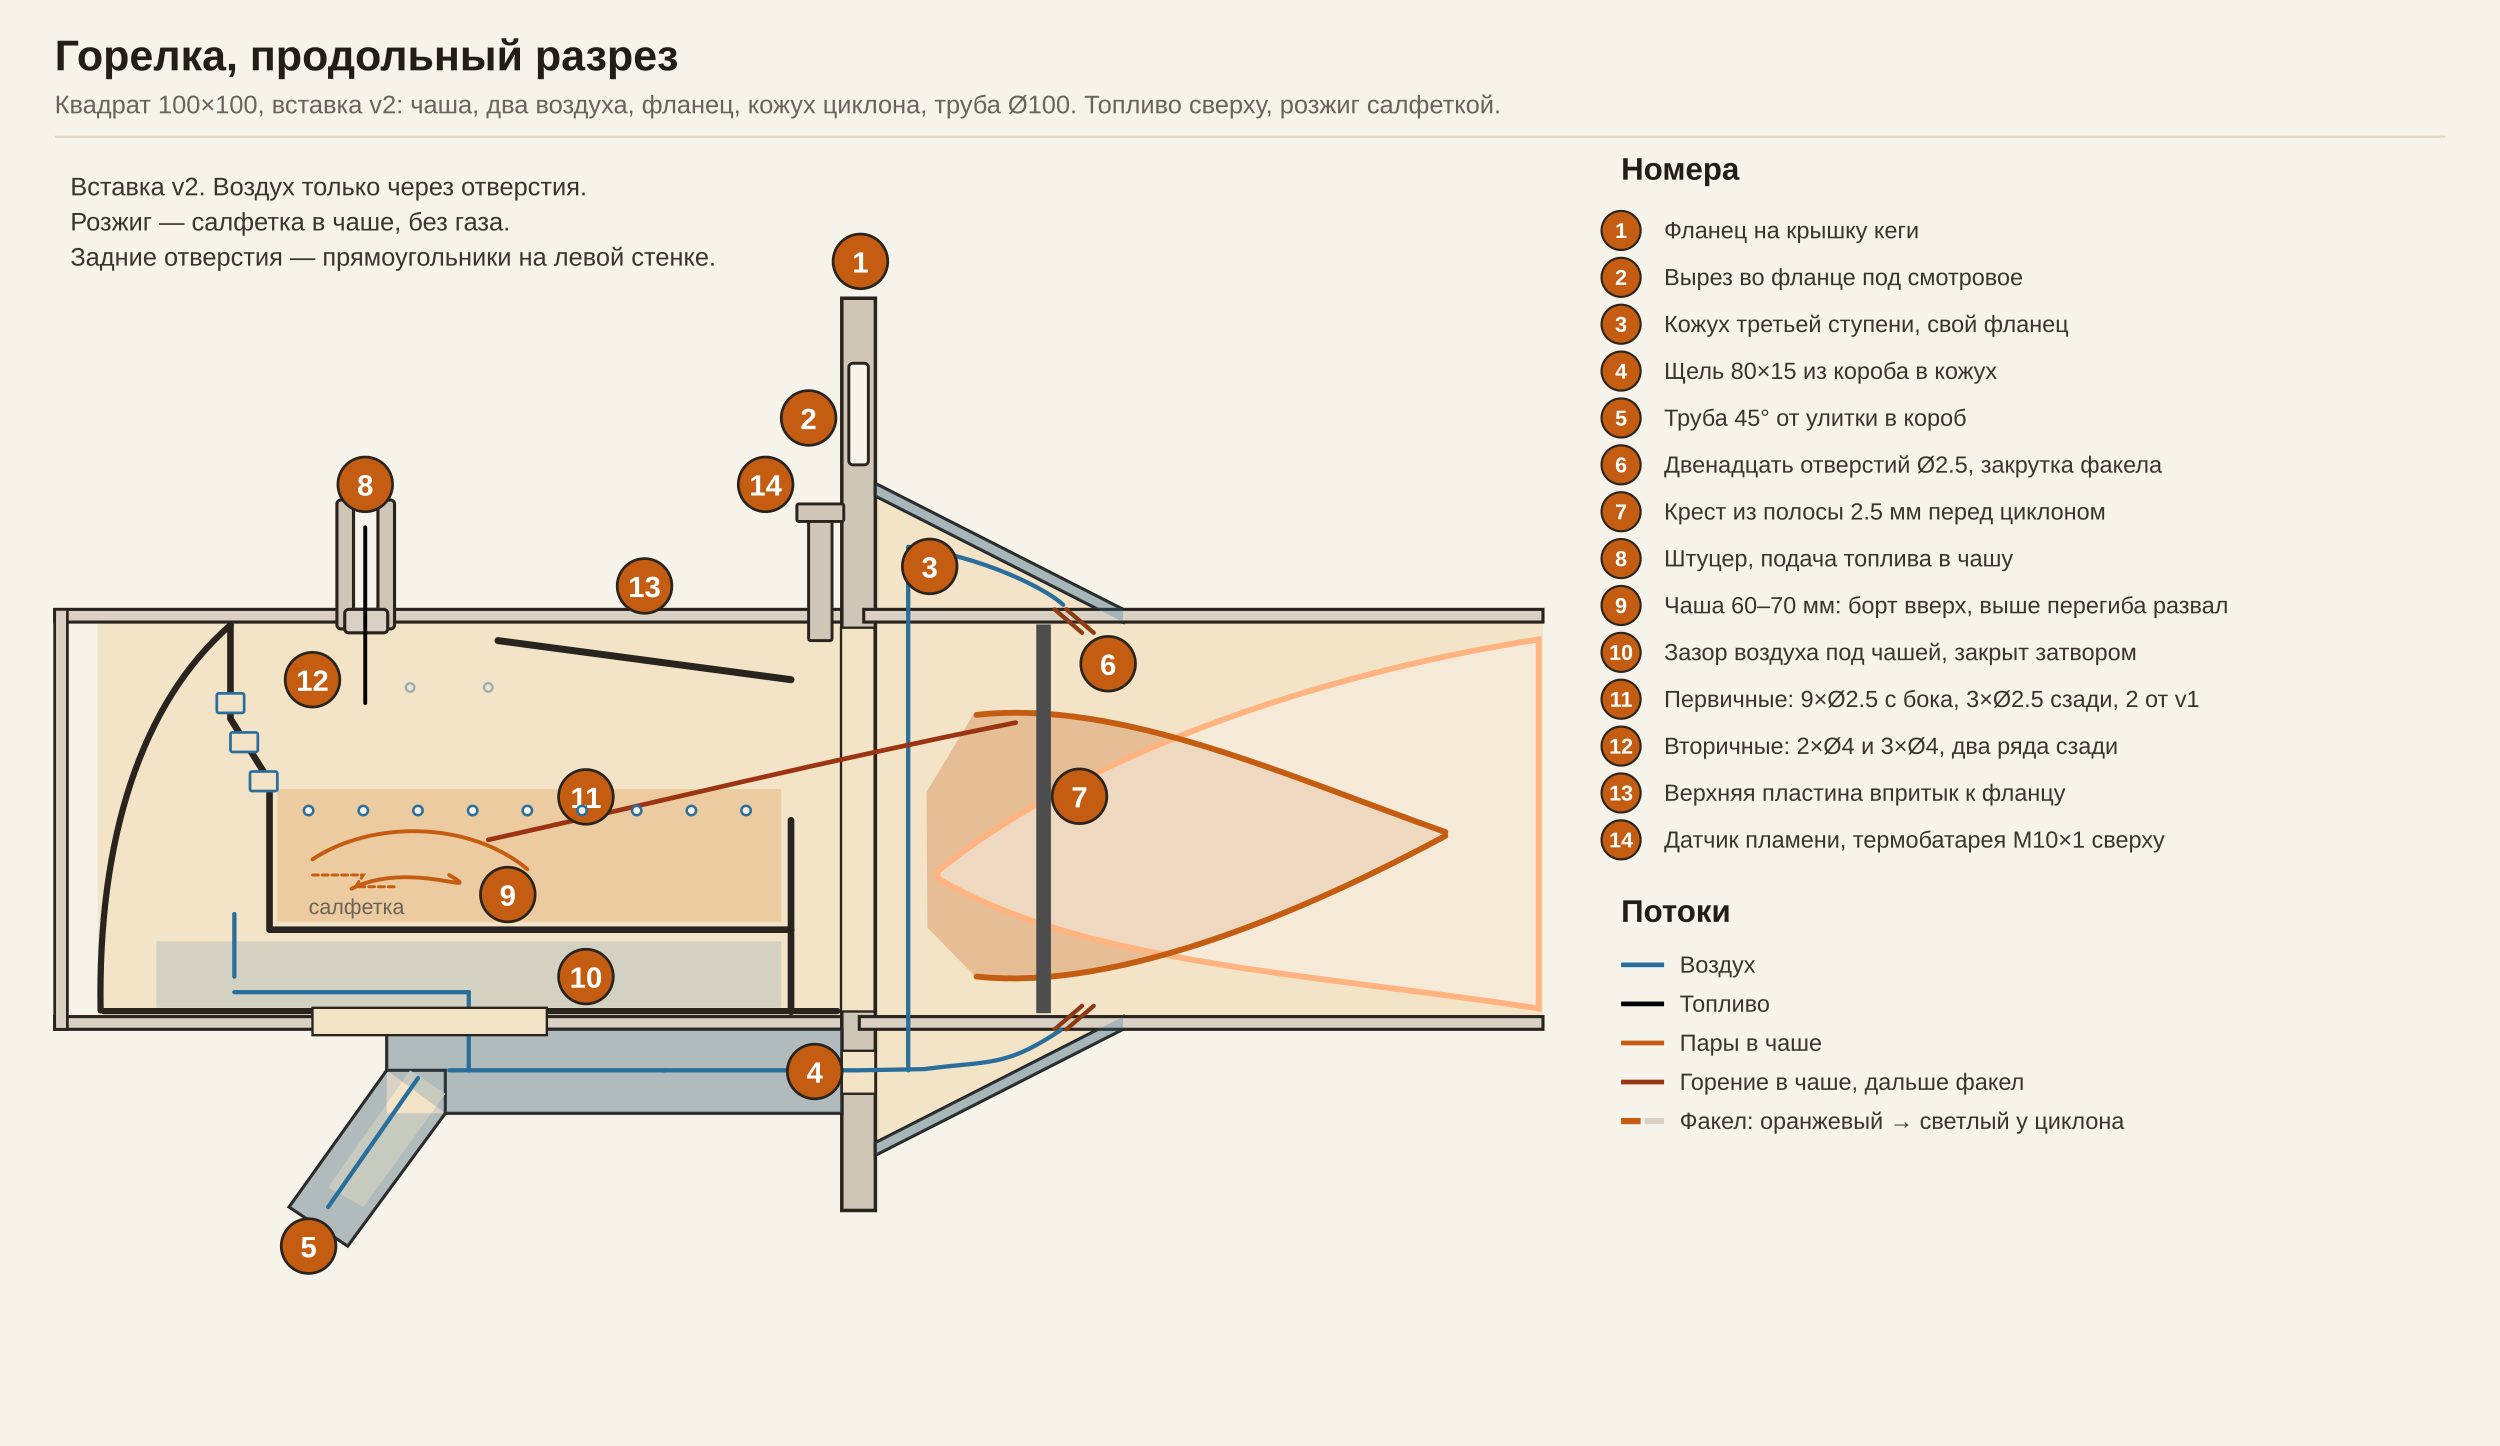
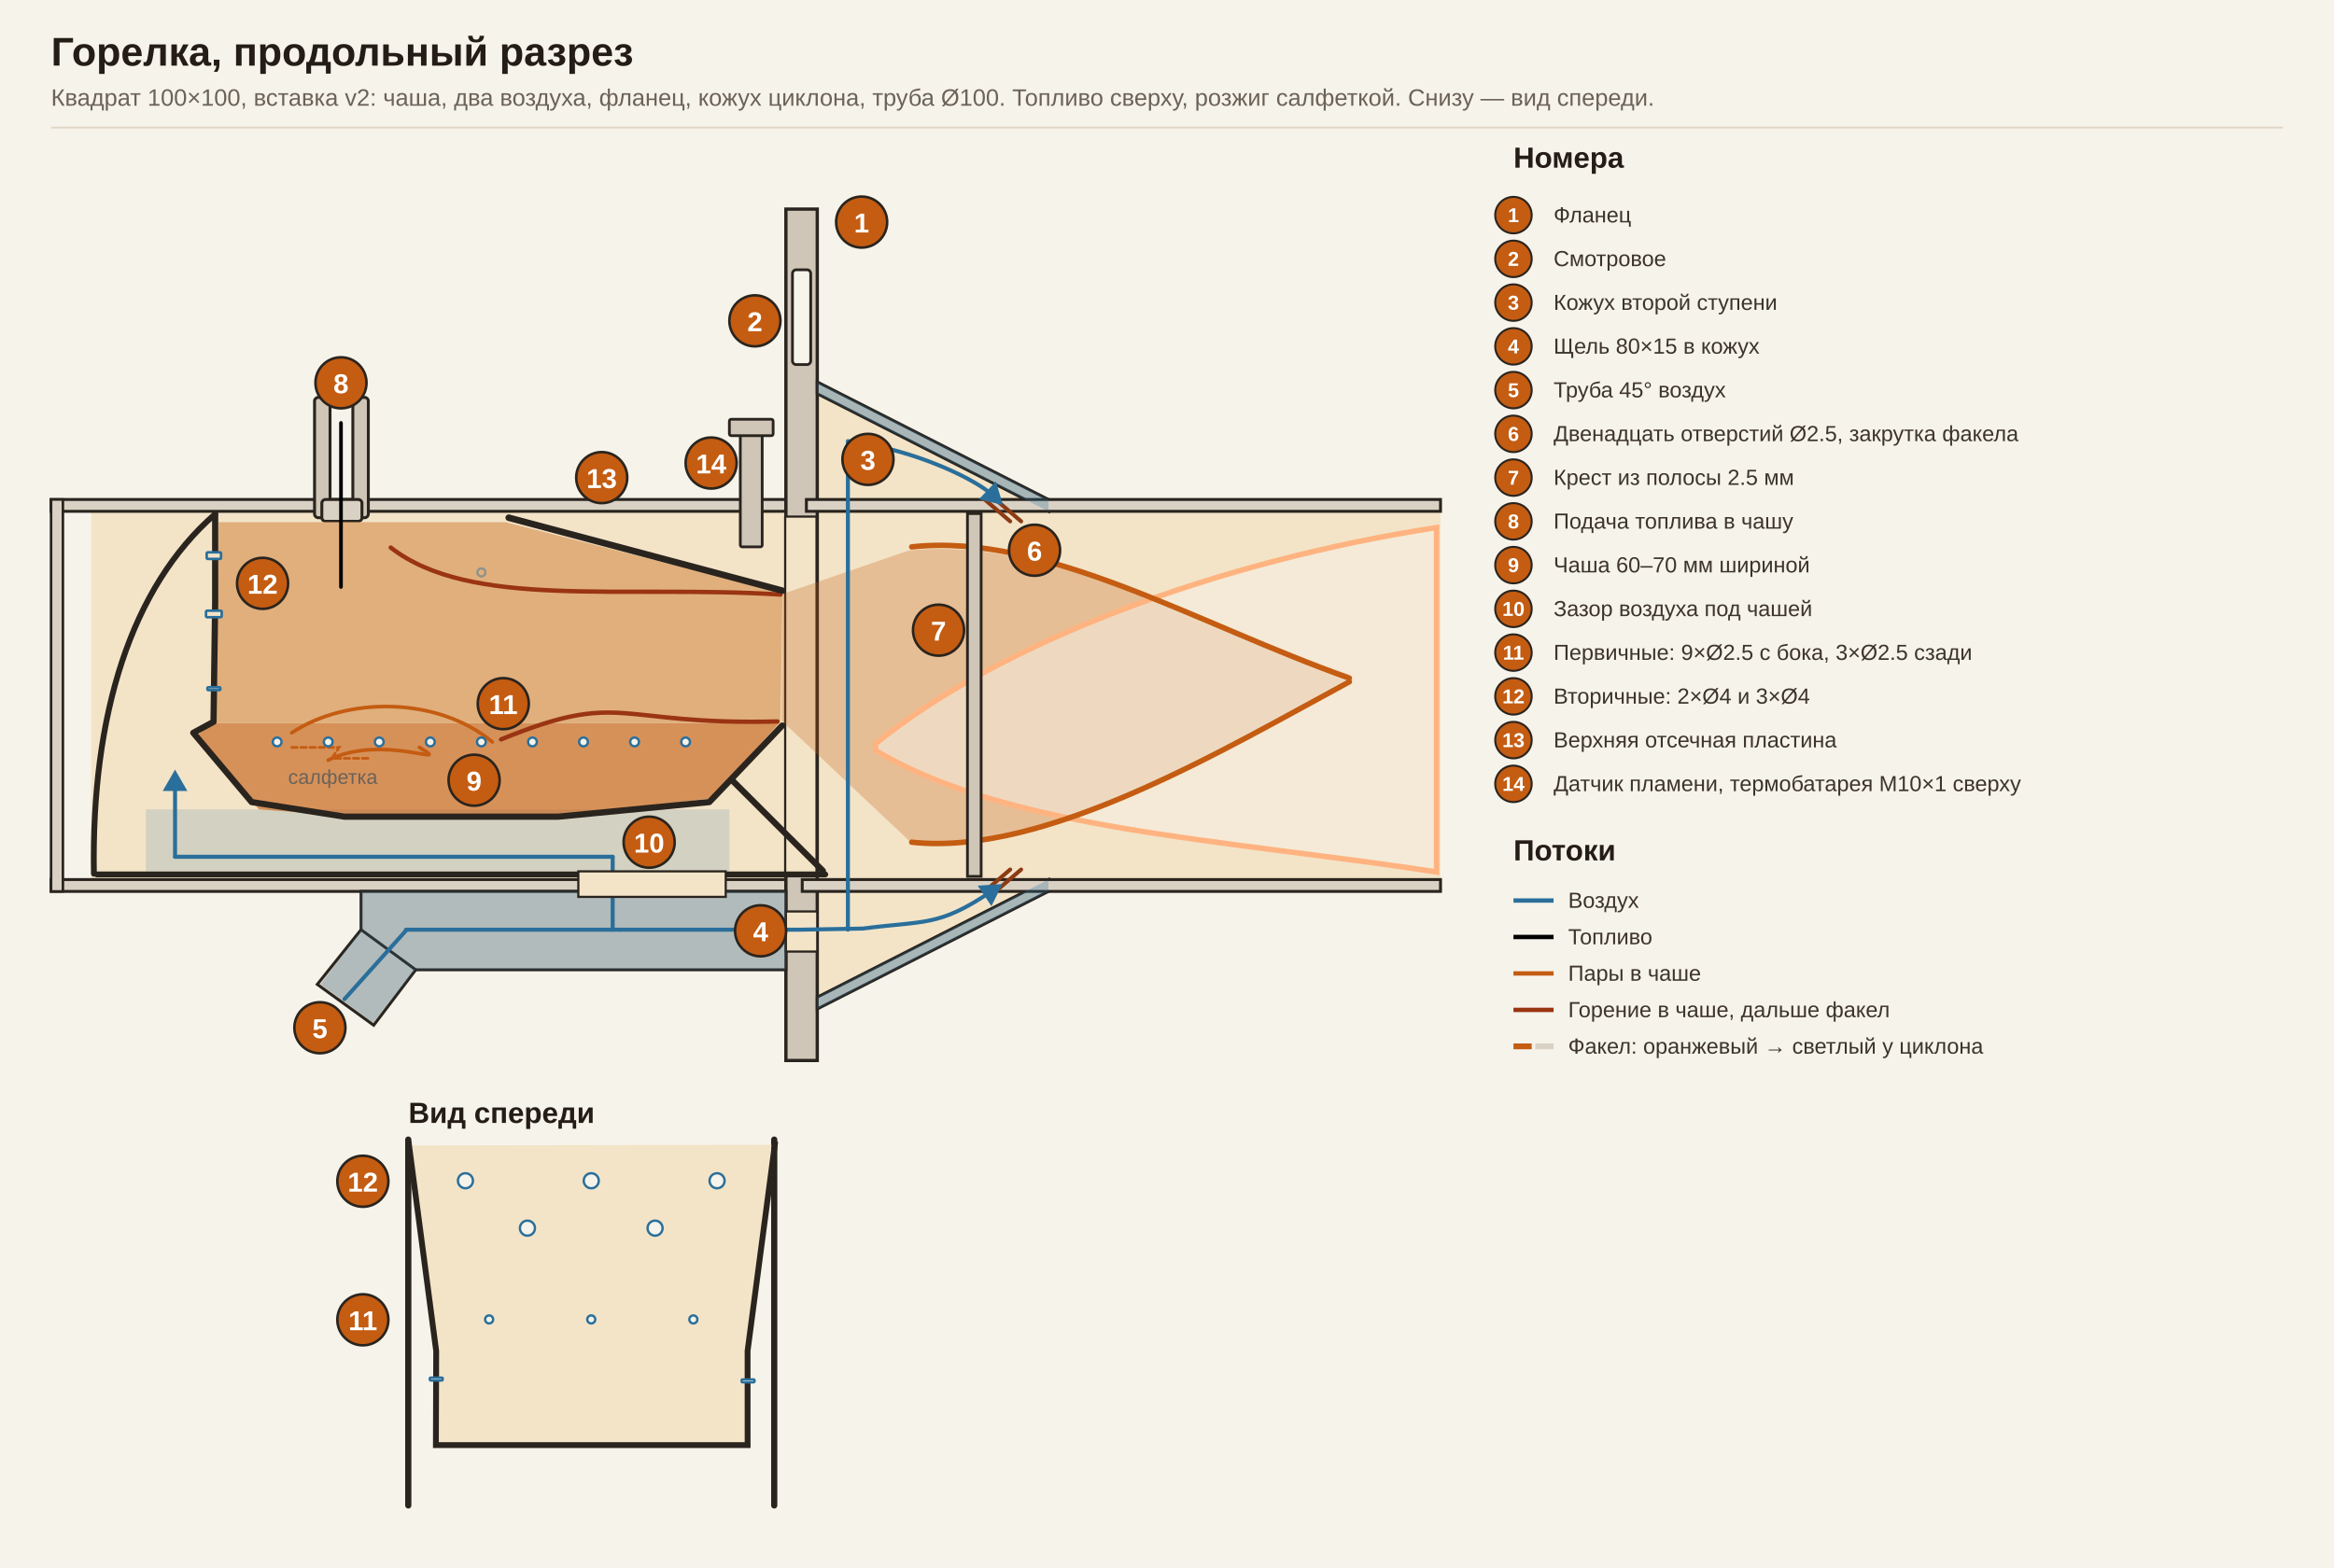
- <svg xmlns="http://www.w3.org/2000/svg" width="1280" height="740" viewBox="0 0 1280 740" version="1.1" id="svg63">
-   <defs id="defs63" />
-   <rect x="0" y="0" width="1280" height="740" fill="#f6f3ea" id="rect1" />
+ <svg xmlns="http://www.w3.org/2000/svg" width="1280" height="860" viewBox="0 0 1280 860" version="1.1" id="svg63">
+   <defs id="defs63">
+     <marker style="overflow:visible" id="marker68" refX="0" refY="0" orient="auto-start-reverse" markerWidth="1" markerHeight="1" viewBox="0 0 1 1" preserveAspectRatio="xMidYMid">
+       <path transform="scale(0.5)" style="fill:context-stroke;fill-rule:evenodd;stroke:context-stroke;stroke-width:1pt" d="M 5.77,0 -2.88,5 V -5 Z" id="path68" />
+     </marker>
+     <marker style="overflow:visible" id="marker67" refX="0" refY="0" orient="auto-start-reverse" markerWidth="1" markerHeight="1" viewBox="0 0 1 1" preserveAspectRatio="xMidYMid">
+       <path transform="scale(0.5)" style="fill:context-stroke;fill-rule:evenodd;stroke:context-stroke;stroke-width:1pt" d="M 5.77,0 -2.88,5 V -5 Z" id="path67" />
+     </marker>
+     <marker style="overflow:visible" id="Triangle" refX="0" refY="0" orient="auto-start-reverse" markerWidth="1" markerHeight="1" viewBox="0 0 1 1" preserveAspectRatio="xMidYMid">
+       <path transform="scale(0.5)" style="fill:context-stroke;fill-rule:evenodd;stroke:context-stroke;stroke-width:1pt" d="M 5.77,0 -2.88,5 V -5 Z" id="path135" />
+     </marker>
+   </defs>
+   <rect x="0" y="0" width="1280" height="860" fill="#f6f3ea" id="rect1" />
  <text x="28" y="36" font-family="Liberation Sans, DejaVu Sans, sans-serif" font-size="22" font-weight="700" fill="#241c16" id="text1">Горелка, продольный разрез</text>
-   <text x="28" y="58" font-family="Liberation Sans, DejaVu Sans, sans-serif" font-size="13" fill="#6b6258" id="text2">Квадрат 100×100, вставка v2: чаша, два воздуха, фланец, кожух циклона, труба Ø100. Топливо сверху, розжиг салфеткой.</text>
+   <text x="28" y="58" font-family="Liberation Sans, DejaVu Sans, sans-serif" font-size="13" fill="#6b6258" id="text2">Квадрат 100×100, вставка v2: чаша, два воздуха, фланец, кожух циклона, труба Ø100. Топливо сверху, розжиг салфеткой. Снизу — вид спереди.</text>
  <line x1="28" y1="70" x2="1252" y2="70" stroke="#e0d6c6" stroke-width="1" id="line2" />
-   <path d="M 50,318.5 H 431 L 448.2,254 575,318.5 h 215 v 202 H 575 L 448.2,585 431,520.5 H 50 Z" fill="#f3e4c8" stroke="none" id="path2" />
-   <rect x="28" y="312" width="403" height="6.5" fill="#d9d1c4" stroke="#2a241e" stroke-width="1.6" id="rect2" />
-   <rect x="28" y="520.5" width="403" height="6.5" fill="#d9d1c4" stroke="#2a241e" stroke-width="1.6" id="rect3" />
-   <rect x="28" y="312" width="6.5" height="215" fill="#d9d1c4" stroke="#2a241e" stroke-width="1.4" id="rect4" />
-   <rect x="431" y="152.702" width="17.2" height="467.058" fill="#cfc6b8" stroke="#2a241e" stroke-width="1.8" id="rect5" />
-   <rect x="434.6" y="186" width="10" height="52" rx="2" fill="#f6f3ea" stroke="#2a241e" stroke-width="1.5" id="rect6" />
-   <path d="M 448.2,247.5 575,312 v 6.5 L 448.2,254 Z" fill="#d9d1c4" stroke="#2a241e" stroke-width="1.6" id="path6" />
-   <path d="M 448.2,585 575,520.5 v 6.5 l -126.8,64.5 z" fill="#d9d1c4" stroke="#2a241e" stroke-width="1.6" id="path7" />
-   <rect x="442.232" y="312" width="347.768" height="6.5" fill="#d9d1c4" stroke="#2a241e" stroke-width="1.6" id="rect7" />
-   <rect x="439.956" y="520.5" width="350.044" height="6.5" fill="#d9d1c4" stroke="#2a241e" stroke-width="1.6" id="rect8" />
-   <g stroke="#8c3b14" stroke-width="2.2" stroke-linecap="round" id="g11" transform="translate(-28,160)">
+   <path d="M 50,280.5 H 431 L 448.2,216 575,280.5 h 215 v 202 H 575 L 448.2,547 431,482.5 H 50 Z" fill="#f3e4c8" stroke="none" id="path2" />
+   <path id="gap-under" d="m 80,444 h 320 v 34 H 80 Z" fill="#2a6f9b" fill-opacity="0.16" stroke="none" />
+   <rect x="28" y="274" width="403" height="6.5" fill="#d9d1c4" stroke="#2a241e" stroke-width="1.6" id="rect2" />
+   <rect x="28" y="482.5" width="403" height="6.5" fill="#d9d1c4" stroke="#2a241e" stroke-width="1.6" id="rect3" />
+   <rect x="28" y="274" width="6.5" height="215" fill="#d9d1c4" stroke="#2a241e" stroke-width="1.4" id="rect4" />
+   <rect x="431" y="114.702" width="17.2" height="467.058" fill="#cfc6b8" stroke="#2a241e" stroke-width="1.8" id="rect5" />
+   <rect x="434.6" y="148" width="10" height="52" rx="2" fill="#f6f3ea" stroke="#2a241e" stroke-width="1.5" id="rect6" />
+   <path d="M 448.2,209.5 575,274 v 6.5 L 448.2,216 Z" fill="#d9d1c4" stroke="#2a241e" stroke-width="1.6" id="path6" />
+   <path d="M 448.2,547 575,482.5 v 6.5 l -126.8,64.5 z" fill="#d9d1c4" stroke="#2a241e" stroke-width="1.6" id="path7" />
+   <rect x="442.232" y="274" width="347.768" height="6.5" fill="#d9d1c4" stroke="#2a241e" stroke-width="1.6" id="rect7" />
+   <rect x="439.956" y="482.5" width="350.044" height="6.5" fill="#d9d1c4" stroke="#2a241e" stroke-width="1.6" id="rect8" />
+   <g stroke="#8c3b14" stroke-width="2.2" stroke-linecap="round" id="g11" transform="translate(-28,122)">
    <line x1="568" y1="152" x2="582" y2="164" id="line8" />
    <line x1="574" y1="152" x2="588" y2="164" id="line9" />
    <line x1="568" y1="367" x2="582" y2="355" id="line10" />
    <line x1="574" y1="367" x2="588" y2="355" id="line11" />
  </g>
-   <rect x="198" y="527" width="233" height="43" fill="#d9d1c4" stroke="#2a241e" stroke-width="1.6" id="rect13" />
-   <path d="m 198,548 -50,70 30,20 50,-68 v -22 z" fill="#d9d1c4" stroke="#2a241e" stroke-width="1.6" id="path13" />
-   <path d="m 210,548 -42,60 18,10 42,-58" fill="#f3e4c8" stroke="none" id="path14" />
-   <rect x="431" y="538" width="17.2" height="22" fill="#f3e4c8" stroke="#2a241e" stroke-width="1.2" id="rect15" />
-   <rect x="430.6" y="321.386" width="17.2" height="196.495" fill="#f3e4c8" stroke="#2a241e" stroke-width="1.2" id="rect15-3" />
-   <path d="M 53.145,517.679 H 428.683" fill="none" stroke="#2a241e" stroke-width="3.2" stroke-linecap="round" id="path19" />
-   <path d="M 51.5,517.3 C 50,430 72,360 118,320" fill="none" stroke="#2a241e" stroke-width="3.2" stroke-linecap="round" stroke-linejoin="round" id="path20" />
-   <rect x="172.5" y="256" width="8.5" height="66" rx="2" fill="#cfc6b8" stroke="#2a241e" stroke-width="1.6" id="rect21" />
-   <rect x="193.5" y="256" width="8.5" height="66" rx="2" fill="#cfc6b8" stroke="#2a241e" stroke-width="1.6" id="rect22" />
-   <rect x="176.5" y="312" width="22" height="12" rx="2" fill="#d9d1c4" stroke="#2a241e" stroke-width="1.6" id="rect23" />
+   <rect x="198" y="489" width="233" height="43" fill="#d9d1c4" stroke="#2a241e" stroke-width="1.6" id="rect13" />
+   <path d="m 198,510 -24,30 30.939,22.414 L 228,532 211.906,520.193 Z" fill="#d9d1c4" stroke="#2a241e" stroke-width="1.6" id="path13" />
+   <rect x="431" y="500" width="17.2" height="22" fill="#f3e4c8" stroke="#2a241e" stroke-width="1.2" id="rect15" />
+   <rect x="430.6" y="283.386" width="17.2" height="196.495" fill="#f3e4c8" stroke="#2a241e" stroke-width="1.2" id="rect15-3" />
+   <path d="M 53.145,479.679 H 452.582" fill="none" stroke="#2a241e" stroke-width="3.2" stroke-linecap="round" id="path19" />
+   <path d="M 51.5,479.3 C 50,392 72,322 118,282" fill="none" stroke="#2a241e" stroke-width="3.2" stroke-linecap="round" stroke-linejoin="round" id="path20" />
+   <rect x="172.5" y="218" width="8.5" height="66" rx="2" fill="#cfc6b8" stroke="#2a241e" stroke-width="1.6" id="rect21" />
+   <rect x="193.5" y="218" width="8.5" height="66" rx="2" fill="#cfc6b8" stroke="#2a241e" stroke-width="1.6" id="rect22" />
+   <rect x="176.5" y="274" width="22" height="12" rx="2" fill="#d9d1c4" stroke="#2a241e" stroke-width="1.6" id="rect23" />
  <g id="физика">
-     <path id="fill-box" d="M 198,527 h 233 v 43 H 198 Z M 198,548 l -50,70 30,20 50,-68 z" fill="#2a6f9b" fill-opacity="0.22" stroke="none" />
-     <path id="fill-jacket-top" d="M 448.2,247.5 575,312 v 6.5 L 448.2,254 Z" fill="#2a6f9b" fill-opacity="0.28" stroke="none" />
-     <path id="fill-jacket-bot" d="M 448.2,585 575,520.5 v 6.5 l -126.8,64.5 z" fill="#2a6f9b" fill-opacity="0.28" stroke="none" />
-     <path id="fill-bowl" d="M 142,404 V 472 H 400 V 404 Z" fill="#e08940" fill-opacity="0.28" stroke="none" />
-     <path id="fill-flame" d="M 498.278,366 C 571.608,358 657.13,396.71 740,426 v 2 c -67.7,36.51 -167.634,79.621 -240.964,71.621 l -24.227,-24.66 -0.43,-69.45 z" fill="#c45c12" fill-opacity="0.28" stroke="none" />
-     <path id="fill-flame-hot" d="m 787.832,327.403 c -118.825,18.165 -239.13,62.68 -307.701,118.619 v 3.633 c 73.123,43.596 188.876,48.5 307.701,66.665 z" fill="#f4efe4" fill-opacity="0.55" stroke="none" style="stroke:#ffb380;stroke-width:3;stroke-dasharray:none" />
+     <path id="fill-box" d="m 198,489 h 233 v 43 H 228.176 l -30.503,-22.16 z m 0,21 -22,30 28.659,21.073 L 228,532 Z" fill="#2a6f9b" fill-opacity="0.22" stroke="none" />
+     <path id="fill-jacket-top" d="M 448.2,209.5 575,274 v 6.5 L 448.2,216 Z" fill="#2a6f9b" fill-opacity="0.28" stroke="none" />
+     <path id="fill-jacket-bot" d="M 448.2,547 575,482.5 v 6.5 l -126.8,64.5 z" fill="#2a6f9b" fill-opacity="0.28" stroke="none" />
+     <path id="fill-bowl" d="M 427.35,396.719 H 116.311 L 108,403.504 142,444 l 46.051,3.424 117.693,0.615 L 390,438 Z" style="fill:#c45c12;fill-opacity:0.604" />
+     <path id="path70" d="M 119.896,286.432 118,395.34 l -1.689,1.379 H 427.35 L 428,396 429.172,325.113 277.299,286.465 Z" style="fill:#e0af7c;fill-opacity:1" />
+     <path id="fill-flame" d="M 498.278,302 C 571.608,294 657.13,340.71 740,370 v 2 c -67.7,36.51 -167.634,97.621 -240.964,89.621 l -70.507,-66.392 0.777,-69.45 z" fill="#c45c12" fill-opacity="0.28" stroke="none" />
+     <path id="fill-flame-hot" d="m 787.832,289.403 c -118.825,18.165 -239.13,62.68 -307.701,118.619 v 3.633 c 73.123,43.596 188.876,48.5 307.701,66.665 z" fill="#f4efe4" fill-opacity="0.55" stroke="none" style="stroke:#ffb380;stroke-width:3;stroke-dasharray:none" />
  </g>
  <g id="потоки">
-     <g id="flow-air" fill="none" stroke="#2a6f9b" stroke-width="2.2" stroke-linecap="round" stroke-linejoin="round">
-       <path d="M 168,618 L 214,552" id="path24" />
-       <path d="M 230,548 H 340" id="path25" />
-       <path d="M 240,548 V 508" id="path26" />
-       <path d="M 240,508 H 120" id="path27" />
-       <path d="M 120,500 V 468" id="path28" />
-       <path d="m 340,548 h 99 l 34.208,-0.621 c 34.047,-4.464 41.3,-0.888 69.998,-20.068" id="path29" />
-       <path d="M 465,548 V 280 c 37.318,4.627 70.64,21.387 79.344,29.655" id="path30" />
-     </g>
-     <g id="flow-vapor" fill="none" stroke="#c45c12" stroke-width="2" stroke-linecap="round" stroke-linejoin="round">
-       <path d="M 187,270 V 360" id="path31" style="fill:none;stroke:#000000" />
-       <path d="M 160,440 C 190,420 240,420 270,445" id="path32" />
-       <path d="M 180,455 C 210,440 250,460 230,448" id="path33" />
-     </g>
-     <g id="flow-mix" fill="none" stroke="#9a3412" stroke-width="2.4" stroke-linecap="round">
-       <path d="M 250,430 C 340,410 420,390 520,370" id="path34" />
-     </g>
-     <g id="flow-flame" fill="none" stroke="#c45c12" stroke-width="3" stroke-linecap="round">
-       <path d="m 500,366 c 73.333,-8 157.127,30.712 240,60" id="path35" />
-       <path d="m 500,500 c 73.333,8 172.3,-35.493 240,-72" id="path36" />
-     </g>
-   </g>
-   <path id="gap-under" d="M 80,482 H 400 V 516 H 80 Z" fill="#2a6f9b" fill-opacity="0.16" stroke="none" />
-   <rect id="feed-under" x="160" y="516" width="120" height="14" fill="#f3e4c8" stroke="#2a241e" stroke-width="1.2" />
-   <path id="seal-v2" d="M 405,476 V 518" fill="none" stroke="#2a241e" stroke-width="3.4" stroke-linecap="round" />
-   <path id="bowl-v2" d="M 118,320 V 368 L 138,400 V 476 H 405 V 420" fill="none" stroke="#2a241e" stroke-width="3.4" stroke-linecap="round" stroke-linejoin="round" />
-   <path id="napkin" d="M 160,448 h 26 l -4,6 h 20" fill="none" stroke="#c45c12" stroke-width="1.5" stroke-dasharray="3 2" stroke-linecap="round" />
-   <text x="158" y="468" font-family="Liberation Sans, DejaVu Sans, sans-serif" font-size="11" fill="#6b6258" id="note-napkin">салфетка</text>
-   <g id="sensor-v2" fill="#cfc6b8" stroke="#2a241e" stroke-width="1.5">
-     <rect x="414" y="266" width="12" height="62" rx="1" />
-     <rect x="408" y="258" width="24" height="9" rx="1" />
-   </g>
-   <text x="36" y="100" font-family="Liberation Sans, DejaVu Sans, sans-serif" font-size="13" fill="#3c342c" id="note-v2">Вставка v2. Воздух только через отверстия.</text>
-   <text x="36" y="118" font-family="Liberation Sans, DejaVu Sans, sans-serif" font-size="13" fill="#3c342c" id="note-ign">Розжиг — салфетка в чаше, без газа.</text>
-   <text x="36" y="136" font-family="Liberation Sans, DejaVu Sans, sans-serif" font-size="13" fill="#3c342c" id="note-pri">Задние отверстия — прямоугольники на левой стенке.</text>
-   <g id="n16" transform="translate(260,458)" style="font-weight:700;font-size:15px;font-family:'Liberation Sans', 'DejaVu Sans', sans-serif;text-anchor:middle;fill:#ffffff">
-     <circle r="14" fill="#c45c12" stroke="#2a241e" stroke-width="1.4" cx="0" cy="0" />
-     <text dy="0.38em">9</text>
-   </g>
-   <g id="n17" transform="translate(300,500)" style="font-weight:700;font-size:15px;font-family:'Liberation Sans', 'DejaVu Sans', sans-serif;text-anchor:middle;fill:#ffffff">
-     <circle r="14" fill="#c45c12" stroke="#2a241e" stroke-width="1.4" cx="0" cy="0" />
-     <text dy="0.38em">10</text>
-   </g>
-   <g id="n18" transform="translate(300,408)" style="font-weight:700;font-size:15px;font-family:'Liberation Sans', 'DejaVu Sans', sans-serif;text-anchor:middle;fill:#ffffff">
-     <circle r="14" fill="#c45c12" stroke="#2a241e" stroke-width="1.4" cx="0" cy="0" />
-     <text dy="0.38em">11</text>
-   </g>
-   <g id="n19" transform="translate(160,348)" style="font-weight:700;font-size:15px;font-family:'Liberation Sans', 'DejaVu Sans', sans-serif;text-anchor:middle;fill:#ffffff">
-     <circle r="14" fill="#c45c12" stroke="#2a241e" stroke-width="1.4" cx="0" cy="0" />
-     <text dy="0.38em">12</text>
-   </g>
-   <g id="n20" transform="translate(330,300)" style="font-weight:700;font-size:15px;font-family:'Liberation Sans', 'DejaVu Sans', sans-serif;text-anchor:middle;fill:#ffffff">
-     <circle r="14" fill="#c45c12" stroke="#2a241e" stroke-width="1.4" cx="0" cy="0" />
-     <text dy="0.38em">13</text>
-   </g>
-   <g id="n21" transform="translate(392,248)" style="font-weight:700;font-size:15px;font-family:'Liberation Sans', 'DejaVu Sans', sans-serif;text-anchor:middle;fill:#ffffff">
-     <circle r="14" fill="#c45c12" stroke="#2a241e" stroke-width="1.4" cx="0" cy="0" />
-     <text dy="0.38em">14</text>
-   </g>
-   <g id="side-holes" fill="#f6f3ea" stroke="#2a6f9b" stroke-width="1.3">
-     <circle cx="158" cy="415" r="2.4" />
-     <circle cx="186" cy="415" r="2.4" />
-     <circle cx="214" cy="415" r="2.4" />
-     <circle cx="242" cy="415" r="2.4" />
-     <circle cx="270" cy="415" r="2.4" />
-     <circle cx="298" cy="415" r="2.4" />
-     <circle cx="326" cy="415" r="2.4" />
-     <circle cx="354" cy="415" r="2.4" />
-     <circle cx="382" cy="415" r="2.4" />
-   </g>
-   <g id="leftover-holes" fill="none" stroke="#2a6f9b" stroke-width="1.2" stroke-opacity="0.45">
-     <circle cx="210" cy="352" r="2.2" />
-     <circle cx="250" cy="352" r="2.2" />
-   </g>
-   <rect id="rear-pri" x="128" y="395" width="14" height="10" rx="1" fill="#f3e4c8" stroke="#2a6f9b" stroke-width="1.4" />
-   <rect id="rear-sec-a" x="118" y="375" width="14" height="10" rx="1" fill="#f3e4c8" stroke="#2a6f9b" stroke-width="1.4" />
-   <rect id="rear-sec-b" x="111" y="355" width="14" height="10" rx="1" fill="#f3e4c8" stroke="#2a6f9b" stroke-width="1.4" />
-   <path id="guide-v2" d="M 255,328 L 405,348" fill="none" stroke="#2a241e" stroke-width="3.6" stroke-linecap="round" />
-   <g id="n1" transform="translate(440.5365,133.8273)" style="font-weight:700;font-size:15px;font-family:'Liberation Sans', 'DejaVu Sans', sans-serif;text-anchor:middle;fill:#ffffff">
-     <circle r="14" fill="#c45c12" stroke="#2a241e" stroke-width="1.4" id="circle23" cx="0" cy="0" />
+     <g id="flow-air" fill="none" stroke="#2a6f9b" stroke-width="2.2" stroke-linecap="round" stroke-linejoin="round" transform="translate(0,-38)">
+       <path d="m 188.922,586.08 33.93,-37.836" id="path24" />
+       <path d="M 222.612,548 H 340" id="path25" />
+       <path d="M 336,548 V 508" id="path26" />
+       <path d="M 336,508 H 96" id="path27" />
+       <path d="M 96,508 V 468" id="path28" style="marker-end:url(#Triangle)" />
+       <path d="m 340,548 h 99 l 34.208,-0.621 c 34.047,-4.464 41.3,-0.888 69.998,-20.068" id="path29" style="marker-end:url(#marker68)" />
+       <path d="M 465,548 V 517.794 320.16 280 c 37.318,4.627 70.64,21.387 79.344,29.655" id="path30" style="marker-end:url(#marker67)" />
+     </g>
+     <g id="flow-vapor" fill="none" stroke="#c45c12" stroke-width="2" stroke-linecap="round" stroke-linejoin="round" transform="translate(0,-38)">
+       <path d="m 187,270 v 90" id="path31" style="fill:none;stroke:#000000" />
+       <path d="m 160,440 c 30,-20 80,-20 110,5" id="path32" />
+       <path d="m 180,455 c 30,-15 70,5 50,-7" id="path33" />
+     </g>
+     <g id="flow-mix" fill="none" stroke="#9a3412" stroke-width="2.4" stroke-linecap="round" transform="translate(0,-38)">
+       <path d="m 274.798,443.618 c 67.325,-27.499 62.013,-7.616 151.562,-9.842" id="path34" />
+       <path d="m 214.281,338.375 c 43.779,34.039 126.256,20.384 213.773,25.774" id="path34-3" />
+     </g>
+     <g id="flow-flame" fill="none" stroke="#c45c12" stroke-width="3" stroke-linecap="round" transform="translate(0,-38)">
+       <path d="m 500,338 c 73.333,-8 157.127,42.712 240,72" id="path35" />
+       <path d="m 500,500 c 73.333,8 172.3,-51.493 240,-88" id="path36" />
+     </g>
+   </g>
+   <rect id="feed-under" x="317.162" y="478" width="80.838" height="14" fill="#f3e4c8" stroke="#2a241e" stroke-width="1.2" />
+   <path id="seal-v2" d="m 402.073,428.583 49.206,49.141" fill="none" stroke="#2a241e" stroke-width="3.4" stroke-linecap="round" />
+   <path id="bowl-v2" d="m 118,282 v 48 L 117.102,395.974 106,402 l 32,38 50.91,8 H 306.124 L 389,440 429,398" fill="none" stroke="#2a241e" stroke-width="3.4" stroke-linecap="round" stroke-linejoin="round" />
+   <g id="g16" transform="translate(-325.8717,62)" style="fill:#483e37">
+     <path id="bowl-v2-3" d="M 549.775,563.148 V 763.842" fill="none" stroke="#2a241e" stroke-width="3.4" stroke-linecap="round" stroke-linejoin="round" style="fill:#483e37" />
+     <path id="bowl-v2-3-3" d="M 750.47,563.148 V 763.842" fill="none" stroke="#2a241e" stroke-width="3.4" stroke-linecap="round" stroke-linejoin="round" style="fill:#483e37" />
+   </g>
+   <path id="napkin" d="m 160,410 h 26 l -4,6 h 20" fill="none" stroke="#c45c12" stroke-width="1.5" stroke-dasharray="3, 2" stroke-linecap="round" />
+   <text x="158" y="430" font-family="'Liberation Sans', 'DejaVu Sans', sans-serif" font-size="11px" fill="#6b6258" id="note-napkin">салфетка</text>
+   <g id="sensor-v2" fill="#cfc6b8" stroke="#2a241e" stroke-width="1.5" transform="translate(-8,-28)">
+     <rect x="414" y="266" width="12" height="62" rx="1" id="rect9" />
+     <rect x="408" y="258" width="24" height="9" rx="1" id="rect10" />
+   </g>
+   <g id="n16" transform="translate(260,428)" style="font-weight:700;font-size:15px;font-family:'Liberation Sans', 'DejaVu Sans', sans-serif;text-anchor:middle;fill:#ffffff">
+     <circle r="14" fill="#c45c12" stroke="#2a241e" stroke-width="1.4" cx="0" cy="0" id="circle10" />
+     <text dy="0.38em" id="text10">9</text>
+   </g>
+   <g id="n17" transform="translate(356,462)" style="font-weight:700;font-size:15px;font-family:'Liberation Sans', 'DejaVu Sans', sans-serif;text-anchor:middle;fill:#ffffff">
+     <circle r="14" fill="#c45c12" stroke="#2a241e" stroke-width="1.4" cx="0" cy="0" id="circle11" />
+     <text dy="0.38em" id="text11">10</text>
+   </g>
+   <g id="n18" transform="translate(276,386)" style="font-weight:700;font-size:15px;font-family:'Liberation Sans', 'DejaVu Sans', sans-serif;text-anchor:middle;fill:#ffffff">
+     <circle r="14" fill="#c45c12" stroke="#2a241e" stroke-width="1.4" cx="0" cy="0" id="circle12" />
+     <text dy="0.38em" id="text12">11</text>
+   </g>
+   <g id="n19" transform="translate(144,320)" style="font-weight:700;font-size:15px;font-family:'Liberation Sans', 'DejaVu Sans', sans-serif;text-anchor:middle;fill:#ffffff">
+     <circle r="14" fill="#c45c12" stroke="#2a241e" stroke-width="1.4" cx="0" cy="0" id="circle13" />
+     <text dy="0.38em" id="text13">12</text>
+   </g>
+   <g id="n20" transform="translate(330,262)" style="font-weight:700;font-size:15px;font-family:'Liberation Sans', 'DejaVu Sans', sans-serif;text-anchor:middle;fill:#ffffff">
+     <circle r="14" fill="#c45c12" stroke="#2a241e" stroke-width="1.4" cx="0" cy="0" id="circle14" />
+     <text dy="0.38em" id="text14">13</text>
+   </g>
+   <g id="n21" transform="translate(390,254)" style="font-weight:700;font-size:15px;font-family:'Liberation Sans', 'DejaVu Sans', sans-serif;text-anchor:middle;fill:#ffffff">
+     <circle r="14" fill="#c45c12" stroke="#2a241e" stroke-width="1.4" cx="0" cy="0" id="circle15" />
+     <text dy="0.38em" id="text15">14</text>
+   </g>
+   <g id="side-holes" fill="#f6f3ea" stroke="#2a6f9b" stroke-width="1.3" transform="translate(-6,-22)">
+     <circle cx="158" cy="429" r="2.4" id="circle16" />
+     <circle cx="186" cy="429" r="2.4" id="circle17" />
+     <circle cx="214" cy="429" r="2.4" id="circle18" />
+     <circle cx="242" cy="429" r="2.4" id="circle19" />
+     <circle cx="270" cy="429" r="2.4" id="circle20" />
+     <circle cx="298" cy="429" r="2.4" id="circle21" />
+     <circle cx="326" cy="429" r="2.4" id="circle22" />
+     <circle cx="354" cy="429" r="2.4" id="circle23" />
+     <circle cx="382" cy="429" r="2.4" id="circle24" />
+   </g>
+   <circle cx="264" cy="314" r="2.2" id="circle26" style="fill:none;stroke:#2a6f9b;stroke-width:1.2;stroke-opacity:0.45" />
+   <rect id="rear-pri" x="113.734" y="377" width="7.098" height="1.6" rx="0.507" fill="#f3e4c8" stroke="#2a6f9b" stroke-width="1.4" />
+   <rect id="rear-sec-a" x="112.983" y="335" width="8.6" height="3.6" rx="0.614" fill="#f3e4c8" stroke="#2a6f9b" stroke-width="1.4" />
+   <rect id="rear-sec-b" x="113.358" y="303" width="7.849" height="3.6" rx="0.561" fill="#f3e4c8" stroke="#2a6f9b" stroke-width="1.4" />
+   <path id="guide-v2" d="m 279,284 150,40" fill="none" stroke="#2a241e" stroke-width="3.6" stroke-linecap="round" />
+   <g id="n1" transform="translate(472.5365,121.8273)" style="font-weight:700;font-size:15px;font-family:'Liberation Sans', 'DejaVu Sans', sans-serif;text-anchor:middle;fill:#ffffff">
+     <circle r="14" fill="#c45c12" stroke="#2a241e" stroke-width="1.4" id="circle27" cx="0" cy="0" />
    <text dy="0.38em" id="text23">1</text>
  </g>
-   <g id="n4" transform="translate(187,248)" style="font-weight:700;font-size:15px;font-family:'Liberation Sans', 'DejaVu Sans', sans-serif;text-anchor:middle;fill:#ffffff">
-     <circle r="14" fill="#c45c12" stroke="#2a241e" stroke-width="1.4" id="circle26" cx="0" cy="0" />
+   <g id="n4" transform="translate(187,210)" style="font-weight:700;font-size:15px;font-family:'Liberation Sans', 'DejaVu Sans', sans-serif;text-anchor:middle;fill:#ffffff">
+     <circle r="14" fill="#c45c12" stroke="#2a241e" stroke-width="1.4" id="circle28" cx="0" cy="0" />
    <text dy="0.38em" id="text26">8</text>
  </g>
-   <g id="n7" transform="translate(414,214)" style="font-weight:700;font-size:15px;font-family:'Liberation Sans', 'DejaVu Sans', sans-serif;text-anchor:middle;fill:#ffffff">
+   <g id="n7" transform="translate(414,176)" style="font-weight:700;font-size:15px;font-family:'Liberation Sans', 'DejaVu Sans', sans-serif;text-anchor:middle;fill:#ffffff">
    <circle r="14" fill="#c45c12" stroke="#2a241e" stroke-width="1.4" id="circle29" cx="0" cy="0" />
    <text dy="0.38em" id="text29">2</text>
  </g>
-   <g id="n8" transform="translate(476,290)" style="font-weight:700;font-size:15px;font-family:'Liberation Sans', 'DejaVu Sans', sans-serif;text-anchor:middle;fill:#ffffff">
+   <g id="n8" transform="translate(476,252)" style="font-weight:700;font-size:15px;font-family:'Liberation Sans', 'DejaVu Sans', sans-serif;text-anchor:middle;fill:#ffffff">
    <circle r="14" fill="#c45c12" stroke="#2a241e" stroke-width="1.4" id="circle30" cx="0" cy="0" />
    <text dy="0.38em" id="text30">3</text>
  </g>
-   <g id="n9" transform="translate(417.1194,548.612)" style="font-weight:700;font-size:15px;font-family:'Liberation Sans', 'DejaVu Sans', sans-serif;text-anchor:middle;fill:#ffffff">
+   <g id="n9" transform="translate(417.1194,510.612)" style="font-weight:700;font-size:15px;font-family:'Liberation Sans', 'DejaVu Sans', sans-serif;text-anchor:middle;fill:#ffffff">
    <circle r="14" fill="#c45c12" stroke="#2a241e" stroke-width="1.4" id="circle31" cx="0" cy="0" />
    <text dy="0.38em" id="text31">4</text>
  </g>
-   <g id="n10" transform="translate(158,638)" style="font-weight:700;font-size:15px;font-family:'Liberation Sans', 'DejaVu Sans', sans-serif;text-anchor:middle;fill:#ffffff">
+   <g id="n10" transform="translate(175.435,563.7888)" style="font-weight:700;font-size:15px;font-family:'Liberation Sans', 'DejaVu Sans', sans-serif;text-anchor:middle;fill:#ffffff">
    <circle r="14" fill="#c45c12" stroke="#2a241e" stroke-width="1.4" id="circle32" cx="0" cy="0" />
    <text dy="0.38em" id="text32">5</text>
  </g>
-   <g id="n12" transform="translate(567.3697,339.8441)" style="font-weight:700;font-size:15px;font-family:'Liberation Sans', 'DejaVu Sans', sans-serif;text-anchor:middle;fill:#ffffff">
+   <g id="n12" transform="translate(567.3697,301.8441)" style="font-weight:700;font-size:15px;font-family:'Liberation Sans', 'DejaVu Sans', sans-serif;text-anchor:middle;fill:#ffffff">
    <circle r="14" fill="#c45c12" stroke="#2a241e" stroke-width="1.4" id="circle34" cx="0" cy="0" />
    <text dy="0.38em" id="text34">6</text>
  </g>
-   <g id="n12-3" transform="translate(552.7,407.7)" style="font-weight:700;font-size:15px;font-family:'Liberation Sans', 'DejaVu Sans', sans-serif;text-anchor:middle;fill:#ffffff">
+   <g id="n12-3" transform="translate(514.7,345.7)" style="font-weight:700;font-size:15px;font-family:'Liberation Sans', 'DejaVu Sans', sans-serif;text-anchor:middle;fill:#ffffff">
    <circle r="14" fill="#c45c12" stroke="#2a241e" stroke-width="1.4" id="circle34-6" cx="0" cy="0" />
    <text dy="0.38em" id="text34-7">7</text>
  </g>
  <text x="830" y="92" font-family="Liberation Sans, DejaVu Sans, sans-serif" font-size="16" font-weight="700" fill="#241c16" id="text36">Номера</text>
  <g font-family="Liberation Sans, DejaVu Sans, sans-serif" font-size="12" fill="#3c342c" id="g63">
    <g transform="translate(830,118)" id="leg-1">
-       <circle r="10" fill="#c45c12" stroke="#2a241e" stroke-width="1.1" />
-       <text fill="#ffffff" font-size="11" font-weight="700" text-anchor="middle" dy="0.35em">1</text>
-       <text x="22" y="4" fill="#3c342c">Фланец на крышку кеги</text>
+       <circle r="10" fill="#c45c12" stroke="#2a241e" stroke-width="1.1" id="circle33" />
+       <text fill="#ffffff" font-size="11" font-weight="700" text-anchor="middle" dy="0.35em" id="text33">1</text>
+       <text x="22" y="4" fill="#3c342c" id="text35">Фланец</text>
    </g>
    <g transform="translate(830,142)" id="leg-2">
-       <circle r="10" fill="#c45c12" stroke="#2a241e" stroke-width="1.1" />
-       <text fill="#ffffff" font-size="11" font-weight="700" text-anchor="middle" dy="0.35em">2</text>
-       <text x="22" y="4" fill="#3c342c">Вырез во фланце под смотровое</text>
+       <circle r="10" fill="#c45c12" stroke="#2a241e" stroke-width="1.1" id="circle35" />
+       <text fill="#ffffff" font-size="11" font-weight="700" text-anchor="middle" dy="0.35em" id="text37">2</text>
+       <text x="22" y="4" fill="#3c342c" id="text38">Смотровое</text>
    </g>
    <g transform="translate(830,166)" id="leg-3">
-       <circle r="10" fill="#c45c12" stroke="#2a241e" stroke-width="1.1" />
-       <text fill="#ffffff" font-size="11" font-weight="700" text-anchor="middle" dy="0.35em">3</text>
-       <text x="22" y="4" fill="#3c342c">Кожух третьей ступени, свой фланец</text>
+       <circle r="10" fill="#c45c12" stroke="#2a241e" stroke-width="1.1" id="circle38" />
+       <text fill="#ffffff" font-size="11" font-weight="700" text-anchor="middle" dy="0.35em" id="text39">3</text>
+       <text x="22" y="4" fill="#3c342c" id="text40">Кожух второй ступени</text>
    </g>
    <g transform="translate(830,190)" id="leg-4">
-       <circle r="10" fill="#c45c12" stroke="#2a241e" stroke-width="1.1" />
-       <text fill="#ffffff" font-size="11" font-weight="700" text-anchor="middle" dy="0.35em">4</text>
-       <text x="22" y="4" fill="#3c342c">Щель 80×15 из короба в кожух</text>
+       <circle r="10" fill="#c45c12" stroke="#2a241e" stroke-width="1.1" id="circle40" />
+       <text fill="#ffffff" font-size="11" font-weight="700" text-anchor="middle" dy="0.35em" id="text41">4</text>
+       <text x="22" y="4" fill="#3c342c" id="text42">Щель 80×15 в кожух</text>
    </g>
    <g transform="translate(830,214)" id="leg-5">
-       <circle r="10" fill="#c45c12" stroke="#2a241e" stroke-width="1.1" />
-       <text fill="#ffffff" font-size="11" font-weight="700" text-anchor="middle" dy="0.35em">5</text>
-       <text x="22" y="4" fill="#3c342c">Труба 45° от улитки в короб</text>
+       <circle r="10" fill="#c45c12" stroke="#2a241e" stroke-width="1.1" id="circle42" />
+       <text fill="#ffffff" font-size="11" font-weight="700" text-anchor="middle" dy="0.35em" id="text43">5</text>
+       <text x="22" y="4" fill="#3c342c" id="text44">Труба 45° воздух</text>
    </g>
    <g transform="translate(830,238)" id="leg-6">
-       <circle r="10" fill="#c45c12" stroke="#2a241e" stroke-width="1.1" />
-       <text fill="#ffffff" font-size="11" font-weight="700" text-anchor="middle" dy="0.35em">6</text>
-       <text x="22" y="4" fill="#3c342c">Двенадцать отверстий Ø2.5, закрутка факела</text>
+       <circle r="10" fill="#c45c12" stroke="#2a241e" stroke-width="1.1" id="circle44" />
+       <text fill="#ffffff" font-size="11" font-weight="700" text-anchor="middle" dy="0.35em" id="text45">6</text>
+       <text x="22" y="4" fill="#3c342c" id="text46">Двенадцать отверстий Ø2.5, закрутка факела</text>
    </g>
    <g transform="translate(830,262)" id="leg-7">
-       <circle r="10" fill="#c45c12" stroke="#2a241e" stroke-width="1.1" />
-       <text fill="#ffffff" font-size="11" font-weight="700" text-anchor="middle" dy="0.35em">7</text>
-       <text x="22" y="4" fill="#3c342c">Крест из полосы 2.5 мм перед циклоном</text>
+       <circle r="10" fill="#c45c12" stroke="#2a241e" stroke-width="1.1" id="circle46" />
+       <text fill="#ffffff" font-size="11" font-weight="700" text-anchor="middle" dy="0.35em" id="text47">7</text>
+       <text x="22" y="4" fill="#3c342c" id="text48">Крест из полосы 2.5 мм</text>
    </g>
    <g transform="translate(830,286)" id="leg-8">
-       <circle r="10" fill="#c45c12" stroke="#2a241e" stroke-width="1.1" />
-       <text fill="#ffffff" font-size="11" font-weight="700" text-anchor="middle" dy="0.35em">8</text>
-       <text x="22" y="4" fill="#3c342c">Штуцер, подача топлива в чашу</text>
+       <circle r="10" fill="#c45c12" stroke="#2a241e" stroke-width="1.1" id="circle48" />
+       <text fill="#ffffff" font-size="11" font-weight="700" text-anchor="middle" dy="0.35em" id="text49">8</text>
+       <text x="22" y="4" fill="#3c342c" id="text50">Подача топлива в чашу</text>
    </g>
    <g transform="translate(830,310)" id="leg-9">
-       <circle r="10" fill="#c45c12" stroke="#2a241e" stroke-width="1.1" />
-       <text fill="#ffffff" font-size="11" font-weight="700" text-anchor="middle" dy="0.35em">9</text>
-       <text x="22" y="4" fill="#3c342c">Чаша 60–70 мм: борт вверх, выше перегиба развал</text>
+       <circle r="10" fill="#c45c12" stroke="#2a241e" stroke-width="1.1" id="circle50" />
+       <text fill="#ffffff" font-size="11" font-weight="700" text-anchor="middle" dy="0.35em" id="text51">9</text>
+       <text x="22" y="4" fill="#3c342c" id="text52">Чаша 60–70 мм шириной</text>
    </g>
    <g transform="translate(830,334)" id="leg-10">
-       <circle r="10" fill="#c45c12" stroke="#2a241e" stroke-width="1.1" />
-       <text fill="#ffffff" font-size="11" font-weight="700" text-anchor="middle" dy="0.35em">10</text>
-       <text x="22" y="4" fill="#3c342c">Зазор воздуха под чашей, закрыт затвором</text>
+       <circle r="10" fill="#c45c12" stroke="#2a241e" stroke-width="1.1" id="circle52" />
+       <text fill="#ffffff" font-size="11" font-weight="700" text-anchor="middle" dy="0.35em" id="text53">10</text>
+       <text x="22" y="4" fill="#3c342c" id="text54">Зазор воздуха под чашей</text>
    </g>
    <g transform="translate(830,358)" id="leg-11">
-       <circle r="10" fill="#c45c12" stroke="#2a241e" stroke-width="1.1" />
-       <text fill="#ffffff" font-size="11" font-weight="700" text-anchor="middle" dy="0.35em">11</text>
-       <text x="22" y="4" fill="#3c342c">Первичные: 9×Ø2.5 с бока, 3×Ø2.5 сзади, 2 от v1</text>
+       <circle r="10" fill="#c45c12" stroke="#2a241e" stroke-width="1.1" id="circle54" />
+       <text fill="#ffffff" font-size="11" font-weight="700" text-anchor="middle" dy="0.35em" id="text55">11</text>
+       <text x="22" y="4" fill="#3c342c" id="text56">Первичные: 9×Ø2.5 с бока, 3×Ø2.5 сзади</text>
    </g>
    <g transform="translate(830,382)" id="leg-12">
-       <circle r="10" fill="#c45c12" stroke="#2a241e" stroke-width="1.1" />
-       <text fill="#ffffff" font-size="11" font-weight="700" text-anchor="middle" dy="0.35em">12</text>
-       <text x="22" y="4" fill="#3c342c">Вторичные: 2×Ø4 и 3×Ø4, два ряда сзади</text>
+       <circle r="10" fill="#c45c12" stroke="#2a241e" stroke-width="1.1" id="circle56" />
+       <text fill="#ffffff" font-size="11" font-weight="700" text-anchor="middle" dy="0.35em" id="text57">12</text>
+       <text x="22" y="4" fill="#3c342c" id="text58">Вторичные: 2×Ø4 и 3×Ø4</text>
    </g>
    <g transform="translate(830,406)" id="leg-13">
-       <circle r="10" fill="#c45c12" stroke="#2a241e" stroke-width="1.1" />
-       <text fill="#ffffff" font-size="11" font-weight="700" text-anchor="middle" dy="0.35em">13</text>
-       <text x="22" y="4" fill="#3c342c">Верхняя пластина впритык к фланцу</text>
+       <circle r="10" fill="#c45c12" stroke="#2a241e" stroke-width="1.1" id="circle58" />
+       <text fill="#ffffff" font-size="11" font-weight="700" text-anchor="middle" dy="0.35em" id="text59">13</text>
+       <text x="22" y="4" fill="#3c342c" id="text60">Верхняя отсечная пластина</text>
    </g>
    <g transform="translate(830,430)" id="leg-14">
-       <circle r="10" fill="#c45c12" stroke="#2a241e" stroke-width="1.1" />
-       <text fill="#ffffff" font-size="11" font-weight="700" text-anchor="middle" dy="0.35em">14</text>
-       <text x="22" y="4" fill="#3c342c">Датчик пламени, термобатарея M10×1 сверху</text>
-     </g>
-     <text x="0" y="472" transform="translate(830,0)" fill="#241c16" font-size="16" font-weight="700" font-family="Liberation Sans, DejaVu Sans, sans-serif" id="text35">Потоки</text>
+       <circle r="10" fill="#c45c12" stroke="#2a241e" stroke-width="1.1" id="circle60" />
+       <text fill="#ffffff" font-size="11" font-weight="700" text-anchor="middle" dy="0.35em" id="text61">14</text>
+       <text x="22" y="4" fill="#3c342c" id="text62">Датчик пламени, термобатарея M10×1 сверху</text>
+     </g>
+     <text x="0" y="472" transform="translate(830,0)" fill="#241c16" font-size="16" font-weight="700" font-family="Liberation Sans, DejaVu Sans, sans-serif" id="text63">Потоки</text>
    <g transform="translate(830,494)" fill="#3c342c" font-size="12" font-family="Liberation Sans, DejaVu Sans, sans-serif" id="g66">
      <line x1="0" y1="0" x2="22" y2="0" stroke="#2a6f9b" stroke-width="2.4" id="line35" />
-       <text x="30" y="4" id="text63">Воздух</text>
+       <text x="30" y="4" id="text64">Воздух</text>
      <line x1="0" y1="20" x2="22" y2="20" stroke="#000000" stroke-width="2.4" id="line-fuel" />
-       <text x="30" y="24" id="text64">Топливо</text>
+       <text x="30" y="24" id="text65">Топливо</text>
      <line x1="0" y1="40" x2="22" y2="40" stroke="#c45c12" stroke-width="2.4" id="line63" />
      <text x="30" y="44" id="text-vap">Пары в чаше</text>
      <line x1="0" y1="60" x2="22" y2="60" stroke="#9a3412" stroke-width="2.4" id="line64" />
-       <text x="30" y="64" id="text65">Горение в чаше, дальше факел</text>
+       <text x="30" y="64" id="text66">Горение в чаше, дальше факел</text>
      <line x1="0" y1="80" x2="10" y2="80" stroke="#c45c12" stroke-width="3.2" id="line65" />
      <line x1="12" y1="80" x2="22" y2="80" stroke="#d9d1c4" stroke-width="3.2" id="line65b" />
-       <text x="30" y="84" id="text66">Факел: оранжевый → светлый у циклона</text>
-     </g>
-   </g>
-   <rect id="rect9" x="530.562" y="319.732" width="7.51" height="199.028" fill="#4d4d4d" stroke="none" />
+       <text x="30" y="84" id="text67">Факел: оранжевый → светлый у циклона</text>
+     </g>
+   </g>
+   <rect id="rect67" x="530.562" y="281.732" width="7.51" height="199.028" fill="#cfc6b8" stroke="#2a241e" stroke-width="1.5" />
+   <g id="front-view" transform="translate(-346,106)">
+     <path id="rect11" fill="#f3e4c8" stroke="none" d="m 585.211,636.6 -13.342,-114.267 197.325,-0.319 -13.904,114.585 v 50.373 H 585.211 Z" />
+     <path id="path16" fill="none" stroke="#2a241e" stroke-width="3.2" stroke-linejoin="miter" d="m 771.155,520.177 -15.173,114.939 0.023,51.629 H 585.053 L 585.211,635.115 570.038,520.177" />
+     <g id="g15" transform="translate(18.07561,-42)" fill="#f6f3ea" stroke="#2a6f9b" stroke-width="1.3">
+       <circle cx="583.175" cy="583.724" r="4.124" id="circle26-5" />
+       <circle cx="652.175" cy="583.724" r="4.124" id="circle26-6" />
+       <circle cx="721.175" cy="583.724" r="4.124" id="circle26-2" />
+     </g>
+     <g id="g14" transform="translate(18.07564,-42)" fill="#f6f3ea" stroke="#2a6f9b" stroke-width="1.3">
+       <circle cx="617.175" cy="609.724" r="4.124" id="circle26-9" />
+       <circle cx="687.175" cy="609.724" r="4.124" id="circle26-1" />
+     </g>
+     <g id="g12" transform="translate(14.45064,-36)" fill="#f6f3ea" stroke="#2a6f9b" stroke-width="1.3">
+       <circle cx="599.8" cy="653.8" r="2.2" id="circle26-27" />
+       <circle cx="655.8" cy="653.8" r="2.2" id="circle26-0" />
+       <circle cx="711.8" cy="653.8" r="2.2" id="circle26-93" />
+     </g>
+     <rect id="rear-pri-7" x="752.7" y="650.7" width="7.098" height="1.6" rx="0.507" fill="#f6f3ea" stroke="#2a6f9b" stroke-width="1.3" />
+     <rect id="rear-pri-6" x="581.7" y="649.7" width="7.098" height="1.6" rx="0.507" fill="#f6f3ea" stroke="#2a6f9b" stroke-width="1.3" />
+     <text x="570" y="510" font-family="'Liberation Sans', 'DejaVu Sans', sans-serif" font-size="16px" font-weight="700" fill="#241c16" id="front-title">Вид спереди</text>
+     <g id="n-front-12" transform="translate(545,542)" style="font-weight:700;font-size:15px;font-family:'Liberation Sans', 'DejaVu Sans', sans-serif;text-anchor:middle;fill:#ffffff">
+       <circle r="14" fill="#c45c12" stroke="#2a241e" stroke-width="1.4" id="circle1" cx="0" cy="0" />
+       <text dy="0.38em" id="text3">12</text>
+     </g>
+     <g id="n-front-11" transform="translate(545,618)" style="font-weight:700;font-size:15px;font-family:'Liberation Sans', 'DejaVu Sans', sans-serif;text-anchor:middle;fill:#ffffff">
+       <circle r="14" fill="#c45c12" stroke="#2a241e" stroke-width="1.4" id="circle3" cx="0" cy="0" />
+       <text dy="0.38em" id="text4">11</text>
+     </g>
+   </g>
</svg>
